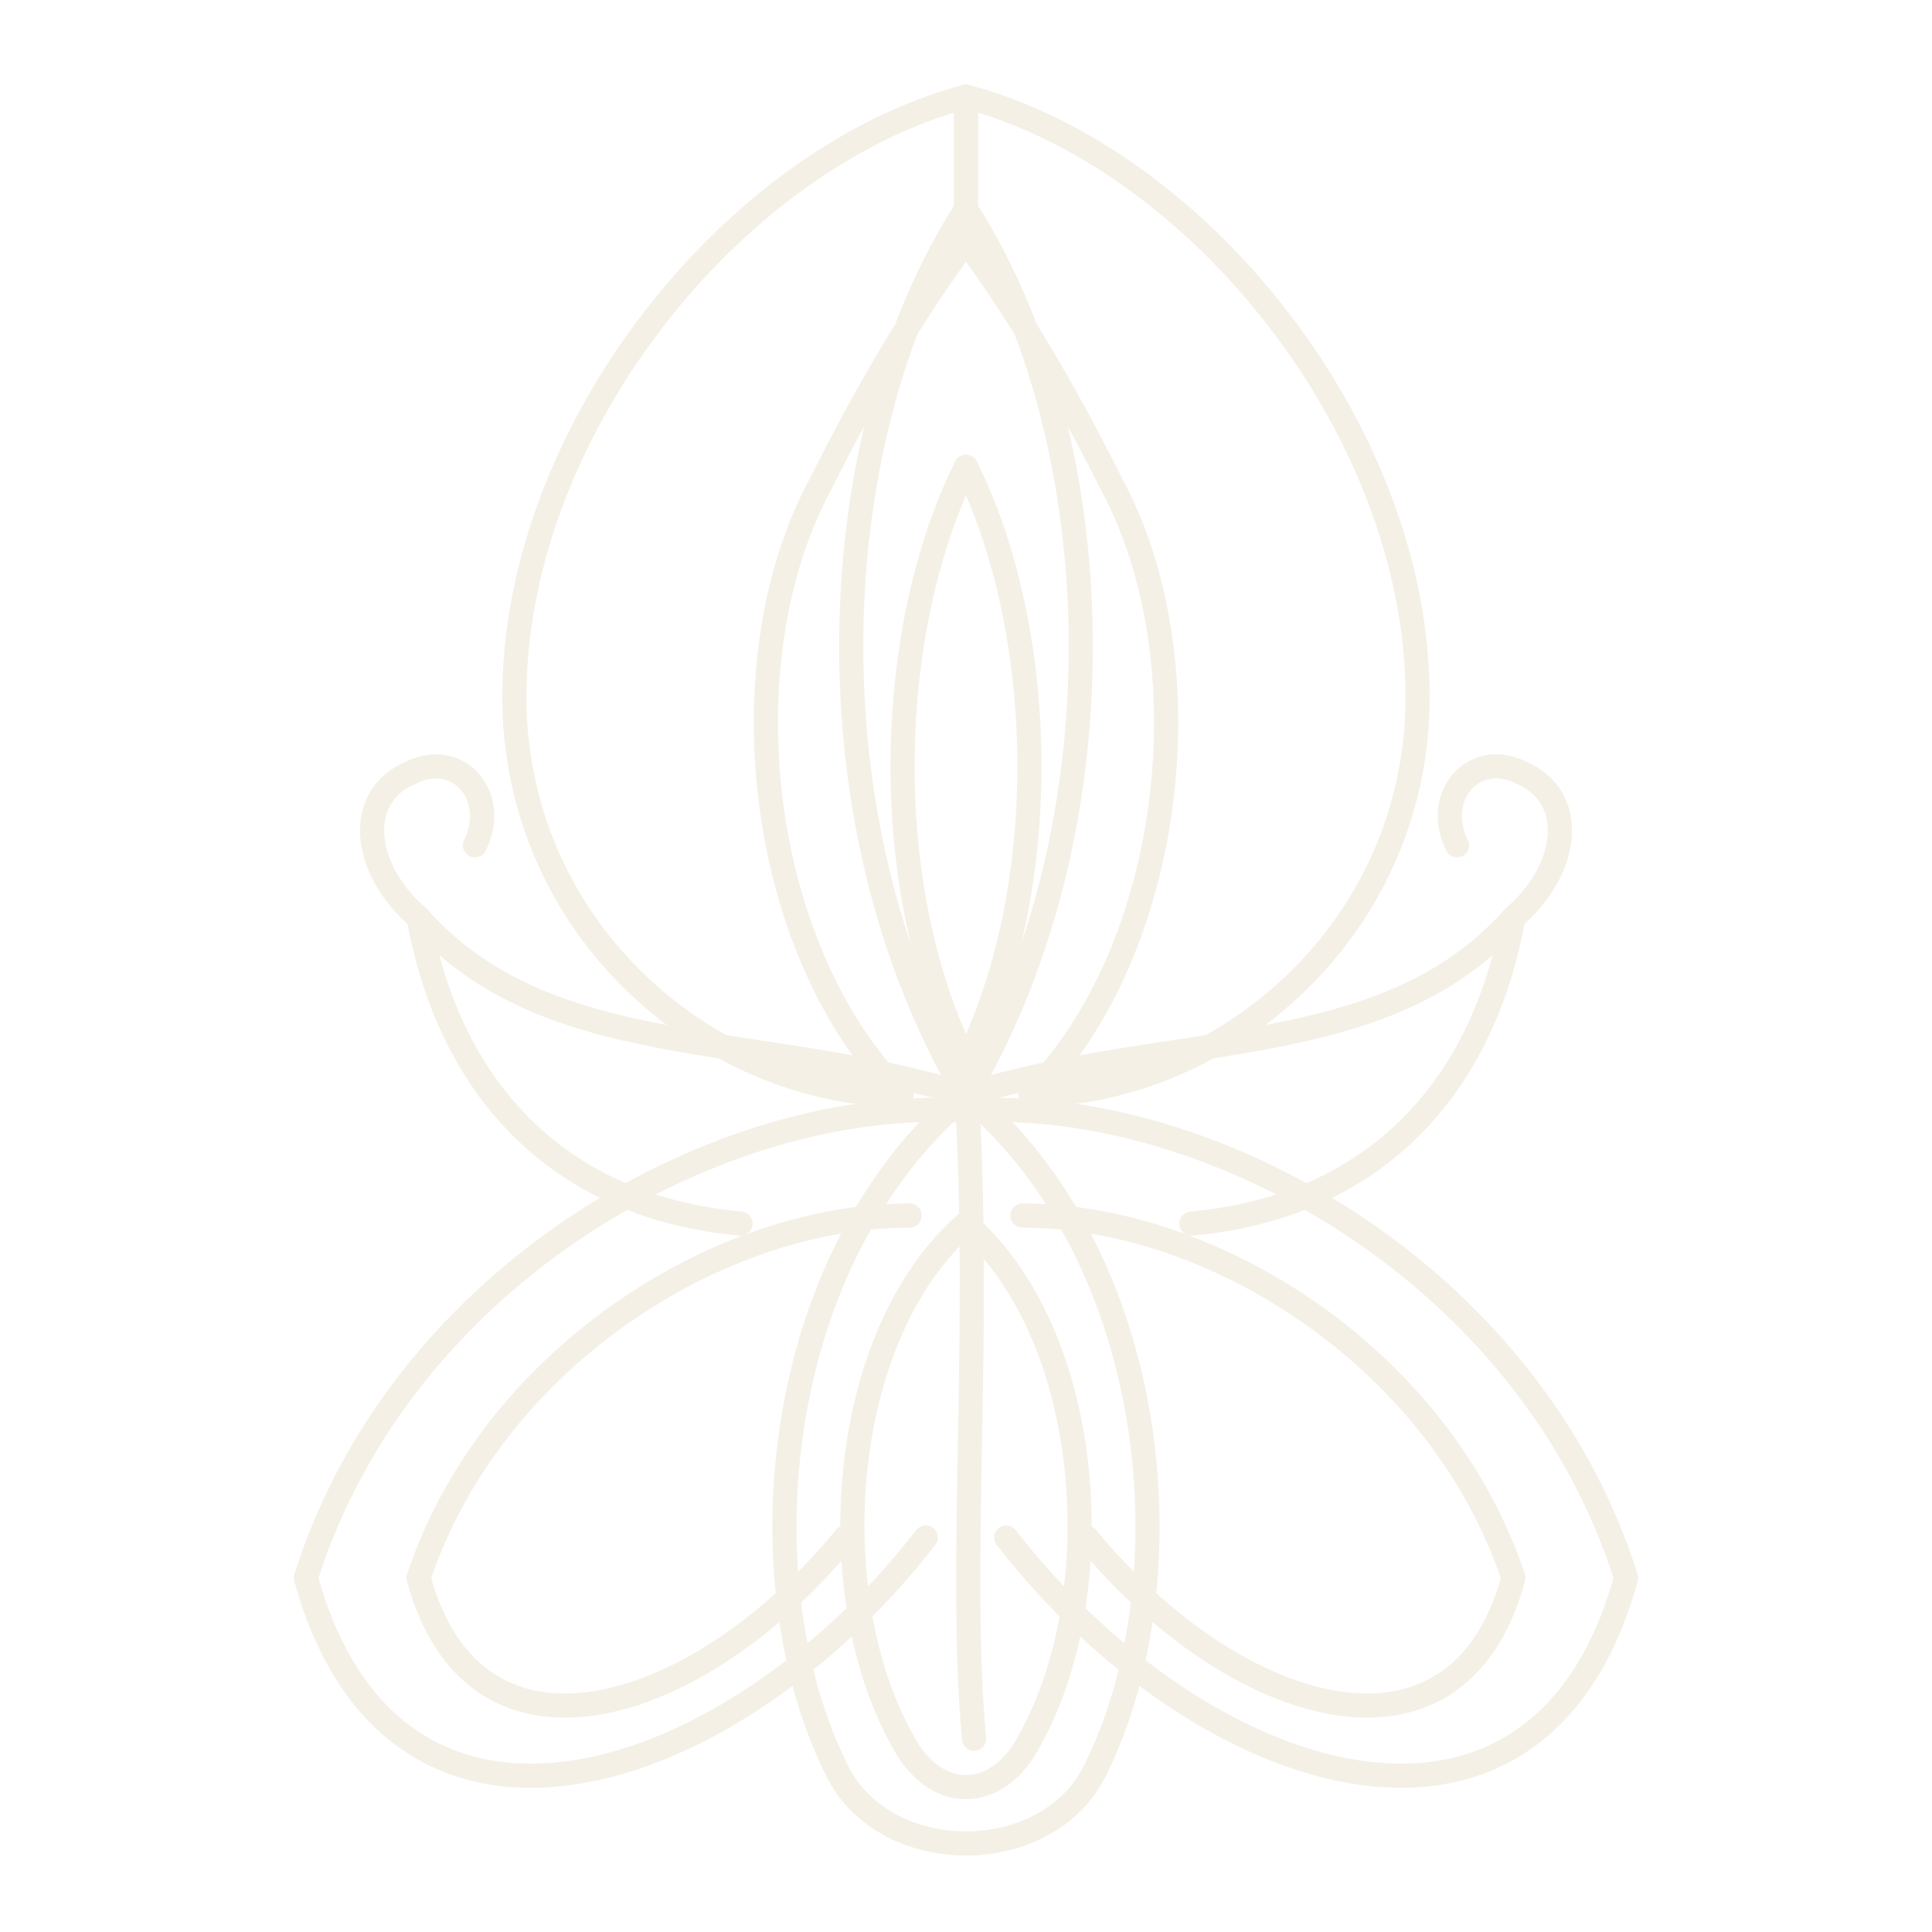
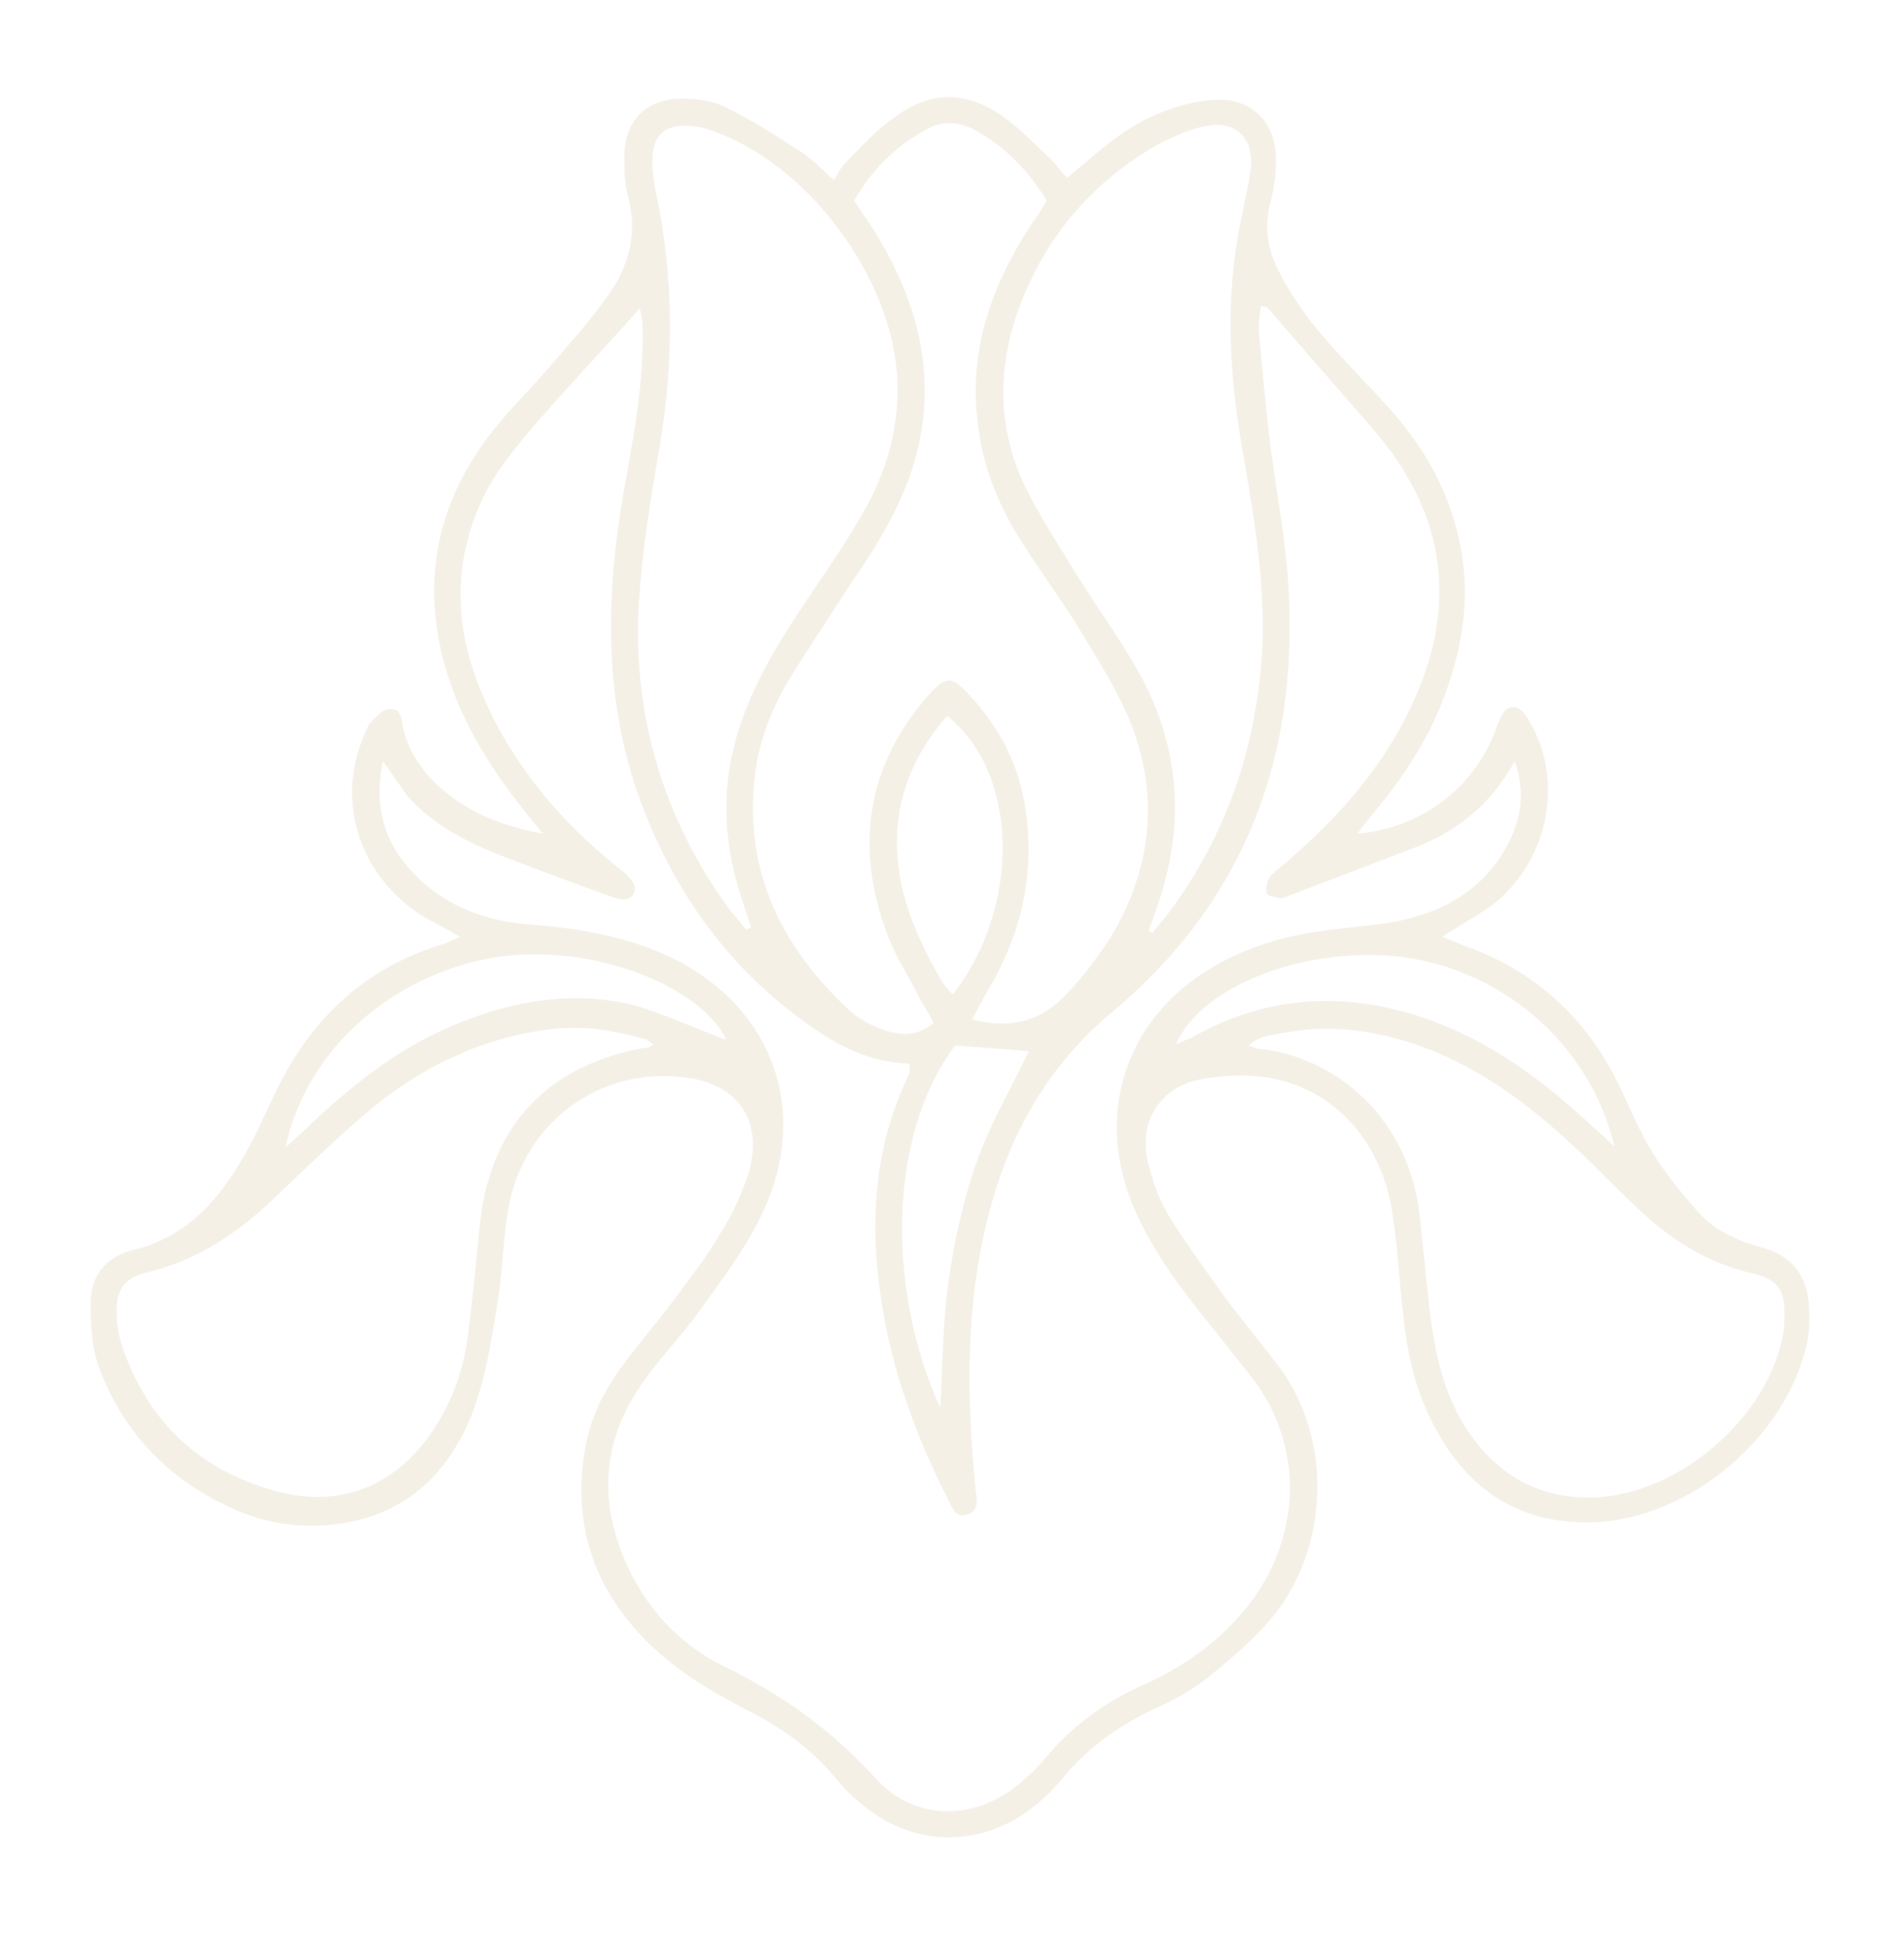
- <svg xmlns="http://www.w3.org/2000/svg" viewBox="0 14 240 240">
-   <g fill="none" stroke="#F4F0E6" stroke-width="3" stroke-linecap="round" stroke-linejoin="round">
-     <path d="M120 150 C 96 170 92 210 104 234 C 110 246 130 246 136 234 C 148 210 144 170 120 150 Z" />
-     <path d="M120 166 C 104 180 102 212 112 230 C 116 238 124 238 128 230 C 138 212 136 180 120 166 Z" />
-     <path d="M120 148 C 122 180 119 208 121 230" />
-     <path d="M120 26 C 150 34 178 70 176 104 C 174 132 150 150 128 150 C 146 132 150 96 138 74 C 132 62 126 52 120 44 Z" />
-     <path d="M120 40 C 138 68 140 116 120 150" />
-     <path d="M120 72 C 130 92 131 124 120 146" />
-     <path d="M120 150 C 146 142 172 146 188 128 C 184 150 170 164 148 166" />
-     <path d="M188 128 C 195 122 196 113 189 110 C 183 107 178 113 181 119" />
-     <path d="M120 152 C 150 150 190 172 202 210 C 191 250 149 236 125 205" />
-     <path d="M127 165 C 151 165 179 183 188 210 C 181 236 153 227 135 205" />
-     <path d="M120 26 C 90 34 62 70 64 104 C 66 132 90 150 112 150 C 94 132 90 96 102 74 C 108 62 114 52 120 44 Z" />
-     <path d="M120 40 C 102 68 100 116 120 150" />
-     <path d="M120 72 C 110 92 109 124 120 146" />
-     <path d="M120 150 C 94 142 68 146 52 128 C 56 150 70 164 92 166" />
-     <path d="M52 128 C 45 122 44 113 51 110 C 57 107 62 113 59 119" />
-     <path d="M120 152 C 90 150 50 172 38 210 C 49 250 91 236 115 205" />
-     <path d="M113 165 C 89 165 61 183 52 210 C 59 236 87 227 105 205" />
+ <svg xmlns="http://www.w3.org/2000/svg" viewBox="0 0 168 171">
+   <g transform="translate(-214.9 -301.2)">
+     <path fill="#F4F0E6" d="M255.5,383.9c-1.2-0.7-2.2-1.2-3.1-1.7c-5.7-3.5-7.9-10.1-5.4-16c0.2-0.4,0.3-0.8,0.5-1.1  c0.5-0.5,1.1-1.3,1.8-1.3c1.1-0.1,1,1,1.2,1.7c0.4,1.8,1.4,3.4,2.7,4.7c2.6,2.6,5.9,3.9,9.6,4.6c-0.5-0.7-1.1-1.3-1.6-2  c-3.5-4.4-6.4-9.2-7.5-14.8c-1.3-6.5,0.1-12.4,3.9-17.7c1.7-2.4,3.9-4.5,5.8-6.7c1.8-2.1,3.7-4.2,5.3-6.5c1.8-2.6,2.5-5.5,1.6-8.7  c-0.3-1.1-0.3-2.4-0.3-3.6c0.1-3,2-4.9,5.1-4.9c1.3,0,2.8,0.2,3.9,0.8c2.3,1.1,4.4,2.5,6.6,3.9c0.9,0.6,1.7,1.4,2.9,2.5  c0.4-0.6,0.6-1.1,1.1-1.6c1.4-1.4,2.6-2.8,4.2-3.9c3.2-2.4,6.3-2.4,9.5-0.2c1.6,1.1,2.9,2.5,4.3,3.8c0.5,0.5,0.9,1.1,1.5,1.7  c0.7-0.6,1.3-1.1,1.9-1.6c2.2-1.9,4.5-3.6,7.3-4.5c1.4-0.5,3-0.8,4.4-0.8c2.8,0.1,4.6,2,4.8,4.7c0.1,1.5-0.1,3-0.5,4.5  c-0.5,2.1-0.2,4,0.7,5.8c0.9,1.8,2.1,3.6,3.4,5.2c2,2.4,4.2,4.6,6.3,6.9c3.7,4.1,6.1,8.7,6.7,14.3c0.4,4-0.4,7.8-1.8,11.5  c-1.4,3.7-3.6,7-6.1,10c-0.5,0.6-1,1.2-1.5,1.9c5.9-0.5,10.7-4.4,12.4-9.7c0.2-0.5,0.6-1.3,1-1.4c0.9-0.3,1.4,0.5,1.8,1.2  c3,5,1.8,11.9-2.9,15.9c-1,0.8-2.1,1.4-3.2,2.1c-0.4,0.3-0.9,0.5-1.6,1c0.8,0.3,1.2,0.5,1.7,0.7c6.4,2.2,11,6.4,13.9,12.4  c1,2,1.8,4.1,3,6c1.1,1.8,2.5,3.5,3.9,5.1c1.4,1.6,3.2,2.5,5.3,3.1c3.2,0.8,4.6,2.7,4.6,6.1c0,0.6,0,1.3-0.1,1.9  c-1.5,8.6-10.4,16.2-19.2,16.4c-5.7,0.1-10-2.3-13-7.1c-2.1-3.3-3.1-7-3.5-10.9c-0.4-3.1-0.5-6.2-1-9.3c-0.9-6.1-4.9-10.8-10.6-11.9  c-2-0.4-4.3-0.3-6.4,0.1c-3.5,0.7-5.4,3.7-4.6,7.2c0.4,1.7,1,3.4,1.9,4.9c1.7,2.7,3.6,5.3,5.5,7.9c1.3,1.7,2.7,3.4,4,5.1  c5.1,6.6,4.6,16.4-0.5,22.5c-1.6,1.9-3.6,3.6-5.6,5.2c-1.5,1.2-3.2,2.1-5,2.9c-3.1,1.5-5.7,3.4-7.9,6.1c-0.8,1-1.9,2-3,2.8  c-4.3,3.1-9.8,3.1-14.1-0.2c-1.1-0.8-2.1-1.8-2.9-2.8c-2.1-2.5-4.6-4.3-7.5-5.8c-2.7-1.4-5.4-2.9-7.7-4.9  c-5.7-4.9-8.2-11.1-6.8-18.6c0.5-2.8,1.9-5.3,3.6-7.5c1.4-1.9,2.9-3.6,4.3-5.5c1.4-1.9,2.9-3.8,4.1-5.9c1-1.6,1.8-3.4,2.4-5.2  c1.3-4.6-1-7.9-5.8-8.4c-7.4-0.9-14,4-15.4,11.4c-0.5,2.8-0.5,5.7-1,8.6c-0.5,3.1-1,6.2-2,9.1c-1.8,5-5.2,8.9-10.7,10.1  c-3.4,0.7-6.7,0.5-9.9-0.8c-5.9-2.4-10.2-6.6-12.5-12.6c-0.7-1.8-0.8-3.9-0.8-5.9c0-2.3,1.3-4,3.6-4.6c5.1-1.2,8-4.8,10.3-9  c0.8-1.4,1.4-2.9,2.1-4.3c3.1-6.8,8-11.7,15.3-13.8C254.6,384.3,254.9,384.2,255.5,383.9z M248.7,368.4c-0.9,4.3,0.3,7.5,2.9,10.1  c2.7,2.7,6.1,4,9.9,4.3c4,0.3,7.9,0.9,11.7,2.5c9.8,4.2,13.6,14,8.7,23.6c-1.4,2.8-3.3,5.3-5.1,7.8c-1.6,2.3-3.6,4.3-5.2,6.6  c-3.8,5.4-3.9,11.2-0.9,17c1.8,3.5,4.6,6.3,8.1,8c5.1,2.5,9.5,5.6,13.4,9.9c3.6,4,9.2,3.7,13.1,0.1c0.6-0.5,1.2-1.1,1.7-1.7  c2.4-2.9,5.3-5.1,8.7-6.6c3.1-1.4,5.9-3.2,8.2-5.7c5.6-5.9,6.7-14.7,1.5-21.5c-1.3-1.6-2.6-3.3-3.9-4.9c-2.5-3.1-4.8-6.2-6.4-9.8  c-3.8-8.6-0.8-17.4,7.5-21.9c3-1.6,6.2-2.5,9.6-2.9c2.2-0.3,4.5-0.4,6.6-0.9c4-0.9,7.3-3,9.2-6.7c1.1-2.1,1.6-4.4,0.6-7.3  c-2.2,4-5.3,6.3-9,7.7c-3.7,1.4-7.3,2.8-11,4.2c-0.2,0.1-0.5,0.2-0.7,0.2c-0.4-0.1-1.1-0.2-1.2-0.4c-0.1-0.4,0-1.1,0.3-1.5  c0.5-0.6,1.2-1,1.8-1.6c5.1-4.4,9.3-9.5,11.7-15.9c2.6-7.1,1.7-13.8-2.8-20c-0.9-1.2-1.9-2.4-2.9-3.5c-2.7-3.1-5.3-6.1-8-9.2  c-0.1-0.1-0.3-0.1-0.6-0.2c-0.1,0.7-0.2,1.4-0.2,2.1c0.3,3.3,0.6,6.7,1,10c0.6,4.8,1.6,9.5,1.7,14.3c0.5,14.4-4.4,26.6-15.7,36  c-5.6,4.7-9,10.7-10.8,17.7c-2.1,8-2,16.1-1.2,24.3c0.1,0.9,0.4,1.9-0.7,2.3c-1.2,0.4-1.4-0.8-1.8-1.5c-2.3-4.5-4.1-9.2-5.2-14.1  c-1.7-7.9-1.8-15.7,1.8-23.2c0.1-0.3,0.1-0.6,0.1-1c-2.9-0.1-5.4-1.1-7.7-2.6c-8-5.2-13.3-12.6-16.4-21.5  c-2.9-8.6-2.7-17.3-1.2-26.1c0.9-5,1.9-10.1,1.7-15.2c0-0.5-0.2-0.9-0.2-1.3c-2.6,2.9-5.2,5.7-7.8,8.6c-1.5,1.7-3,3.4-4.3,5.2  c-1.6,2.2-2.7,4.7-3.3,7.4c-1.2,5.4,0.1,10.5,2.6,15.3c2.6,5,6.2,9.1,10.5,12.6c0.6,0.5,1.2,0.9,1.6,1.5c0.6,0.8,0,1.7-0.9,1.6  c-0.4,0-0.8-0.2-1.1-0.3c-3.3-1.2-6.6-2.4-9.9-3.7c-3-1.2-5.8-2.7-8-5.2C250.2,370.5,249.6,369.7,248.7,368.4z M290.3,318.9  c0.8,1.3,1.6,2.3,2.2,3.4c5,8.4,5.5,16.9,0.6,25.5c-1.3,2.4-2.9,4.6-4.4,6.9c-1.5,2.4-3.1,4.7-4.5,7.1c-1.4,2.5-2.4,5.2-2.7,8.1  c-0.9,8.4,2.5,15.1,8.5,20.6c0.9,0.8,2,1.3,3.1,1.7c1.4,0.4,2.8,0.5,4.2-0.7c-0.4-0.8-0.9-1.6-1.3-2.3c-0.9-1.8-2-3.5-2.7-5.3  c-3-7.8-2-15.1,3.7-21.5c1.4-1.5,1.9-1.5,3.3,0c2.9,3,4.7,6.6,5.2,10.8c0.7,5.6-0.6,10.8-3.5,15.6c-0.4,0.7-0.8,1.5-1.3,2.4  c3.4,0.9,6.1,0.1,8.2-2.1c1.5-1.5,2.8-3.3,4-5.1c3.8-6.3,4.4-13,1.5-19.7c-1.2-2.7-2.8-5.2-4.3-7.7c-1.7-2.7-3.6-5.3-5.3-8  c-1.9-3.1-3.2-6.4-3.6-10.1c-0.8-6.4,1.2-12,4.6-17.3c0.5-0.7,1-1.4,1.5-2.3c-1.7-2.7-3.7-4.8-6.5-6.3c-1.4-0.7-2.8-0.7-4.1,0  C294,314.1,291.9,316.1,290.3,318.9z M280.8,383.3c0.1-0.1,0.3-0.2,0.4-0.2c-0.2-0.7-0.5-1.5-0.7-2.2c-1.7-4.8-2-9.7-0.6-14.6  c1.2-4.2,3.4-7.9,5.8-11.5c1.8-2.7,3.7-5.4,5.3-8.2c2.1-3.6,3.3-7.6,3.1-11.9c-0.4-9-8-19.2-16.5-22c-0.7-0.3-1.6-0.4-2.3-0.4  c-1.7,0-2.7,0.9-2.8,2.6c-0.1,1.1,0.1,2.2,0.3,3.3c1.6,7.5,1.6,15,0.3,22.6c-0.8,4.5-1.5,9-1.8,13.5c-0.6,10,2.1,19.1,8,27.2  C279.8,382.1,280.3,382.7,280.8,383.3z M316.3,383.3c0.1,0.1,0.2,0.2,0.3,0.3c0.5-0.7,1.1-1.3,1.6-2c5-6.8,7.6-14.5,8.1-22.9  c0.3-6-0.7-11.8-1.7-17.6c-1.2-6.7-1.6-13.5-0.2-20.3c0.3-1.6,0.7-3.1,0.9-4.7c0.3-2.9-1.5-4.4-4.3-3.7c-1.3,0.3-2.6,0.9-3.8,1.5  c-6,3.4-10.2,8.4-12.5,14.9c-1.8,5.2-1.7,10.4,0.7,15.4c1.4,2.8,3.1,5.4,4.7,8c1.8,2.9,3.8,5.6,5.4,8.5c3,5.5,3.9,11.4,2.4,17.6  C317.5,380,316.9,381.7,316.3,383.3z M272.6,393.4c-0.4-0.2-0.6-0.5-0.9-0.5c-2.8-0.8-5.6-1.2-8.5-0.8c-6,0.8-11.3,3.4-15.9,7.3  c-2.7,2.3-5.3,4.8-7.9,7.3c-3.3,3.2-6.9,5.7-11.4,6.8c-2.2,0.5-2.9,1.6-2.8,3.8c0,0.9,0.2,1.9,0.5,2.8c2.3,6.7,6.9,11,13.8,12.8  c5.4,1.4,10.2-0.5,13.4-5.1c1.8-2.6,2.9-5.5,3.3-8.7c0.4-3.1,0.7-6.2,1-9.3c0.8-9,5.8-14.5,14.6-16.1  C272,393.8,272.2,393.6,272.6,393.4z M325.1,393.5c0.5,0.2,0.8,0.3,1.1,0.3c6.7,0.8,13,6.1,14,14.6c0.3,2.9,0.6,5.7,0.9,8.6  c0.5,3.9,1.3,7.7,3.7,11c2.6,3.6,6.1,5.5,10.7,5.4c7.5-0.2,15.5-7,16.8-14.5c0.1-0.5,0.1-1,0.1-1.4c0.1-2.4-0.6-3.4-2.9-3.9  c-3.8-0.9-6.9-2.8-9.7-5.4c-1.5-1.4-2.9-2.8-4.3-4.2c-4.1-4-8.4-7.6-13.8-9.9c-4.4-1.8-8.9-2.6-13.6-1.7  C327.1,392.6,326.1,392.6,325.1,393.5z M298.5,364.4c-3.3,3.8-4.9,8.1-4.3,13.2c0.4,3.7,2,7,3.8,10.2c0.3,0.4,0.6,0.8,1,1.2  C305,381.3,304.9,369.5,298.5,364.4z M357.4,402.4c-2.2-9.2-10.2-15.9-19.5-16.8c-7.8-0.7-16.9,2.5-19.2,7.8  c0.5-0.2,0.8-0.4,1.2-0.5c6.1-3.5,12.5-4.2,19.2-2.3c6.3,1.8,11.5,5.5,16.2,9.9C355.9,401,356.5,401.6,357.4,402.4z M279,393  c-2.1-4.6-11.6-8.6-20.3-7.3c-9.2,1.5-16.8,8.2-18.6,16.8c1.1-1,2-1.8,2.8-2.6c3.7-3.4,7.6-6.4,12.3-8.3c5.1-2.1,10.5-3,15.9-1.6  C273.7,390.8,276.3,392,279,393z M299.2,393.5c-6,8-6,21.7-1.3,32c0.2-3.8,0.2-7.4,0.7-11c0.5-3.6,1.3-7.3,2.5-10.7  c1.2-3.4,3.1-6.6,4.6-9.8C303.7,393.8,301.6,393.7,299.2,393.5z" />
  </g>
</svg>
